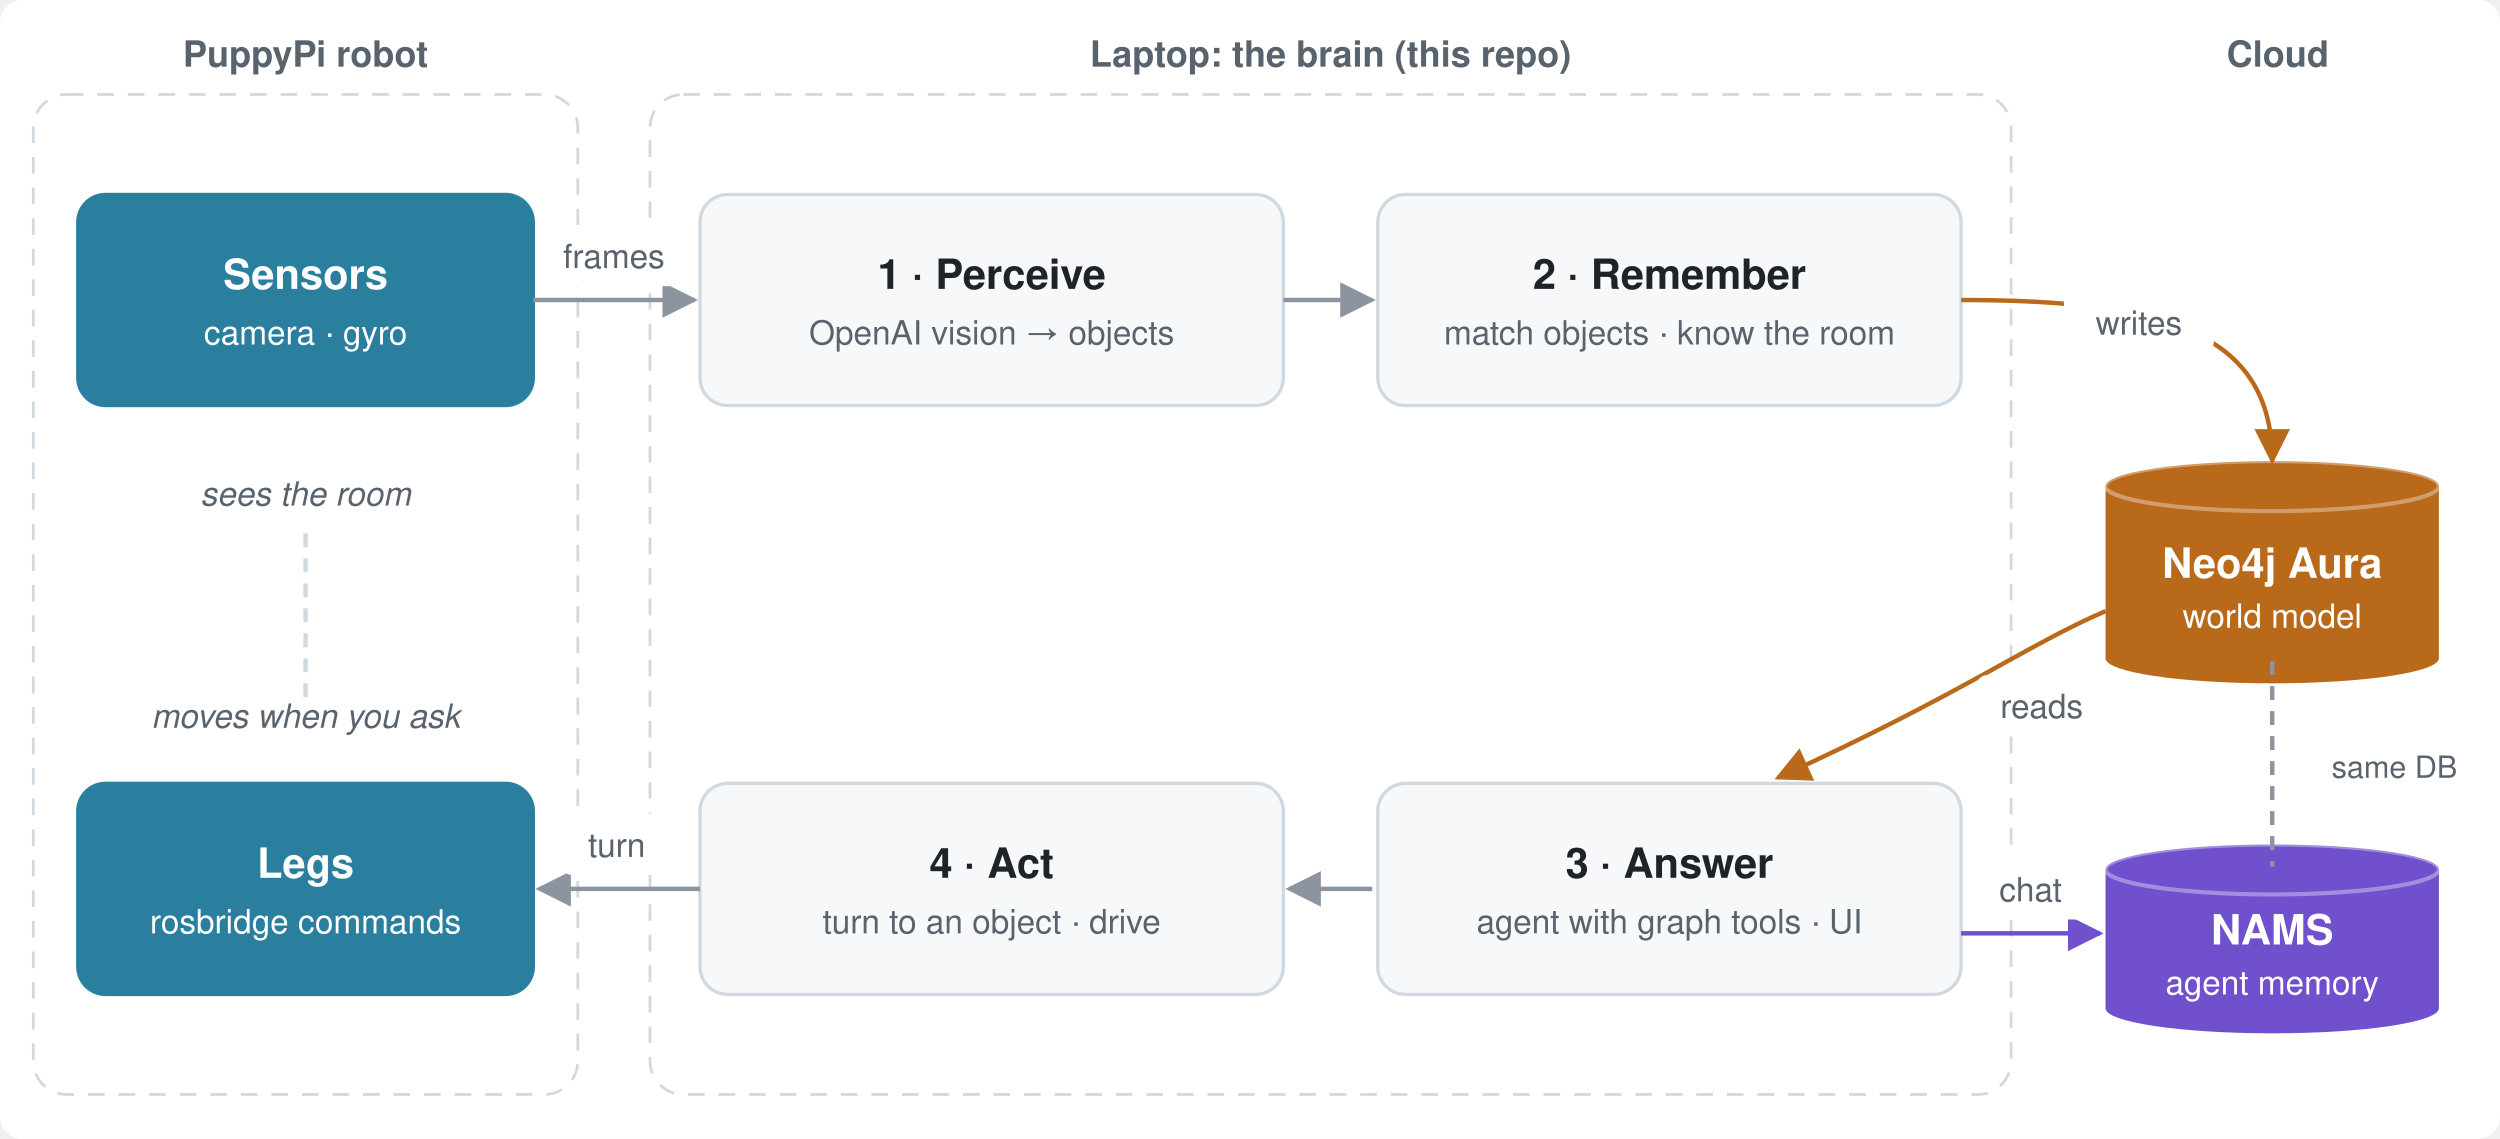
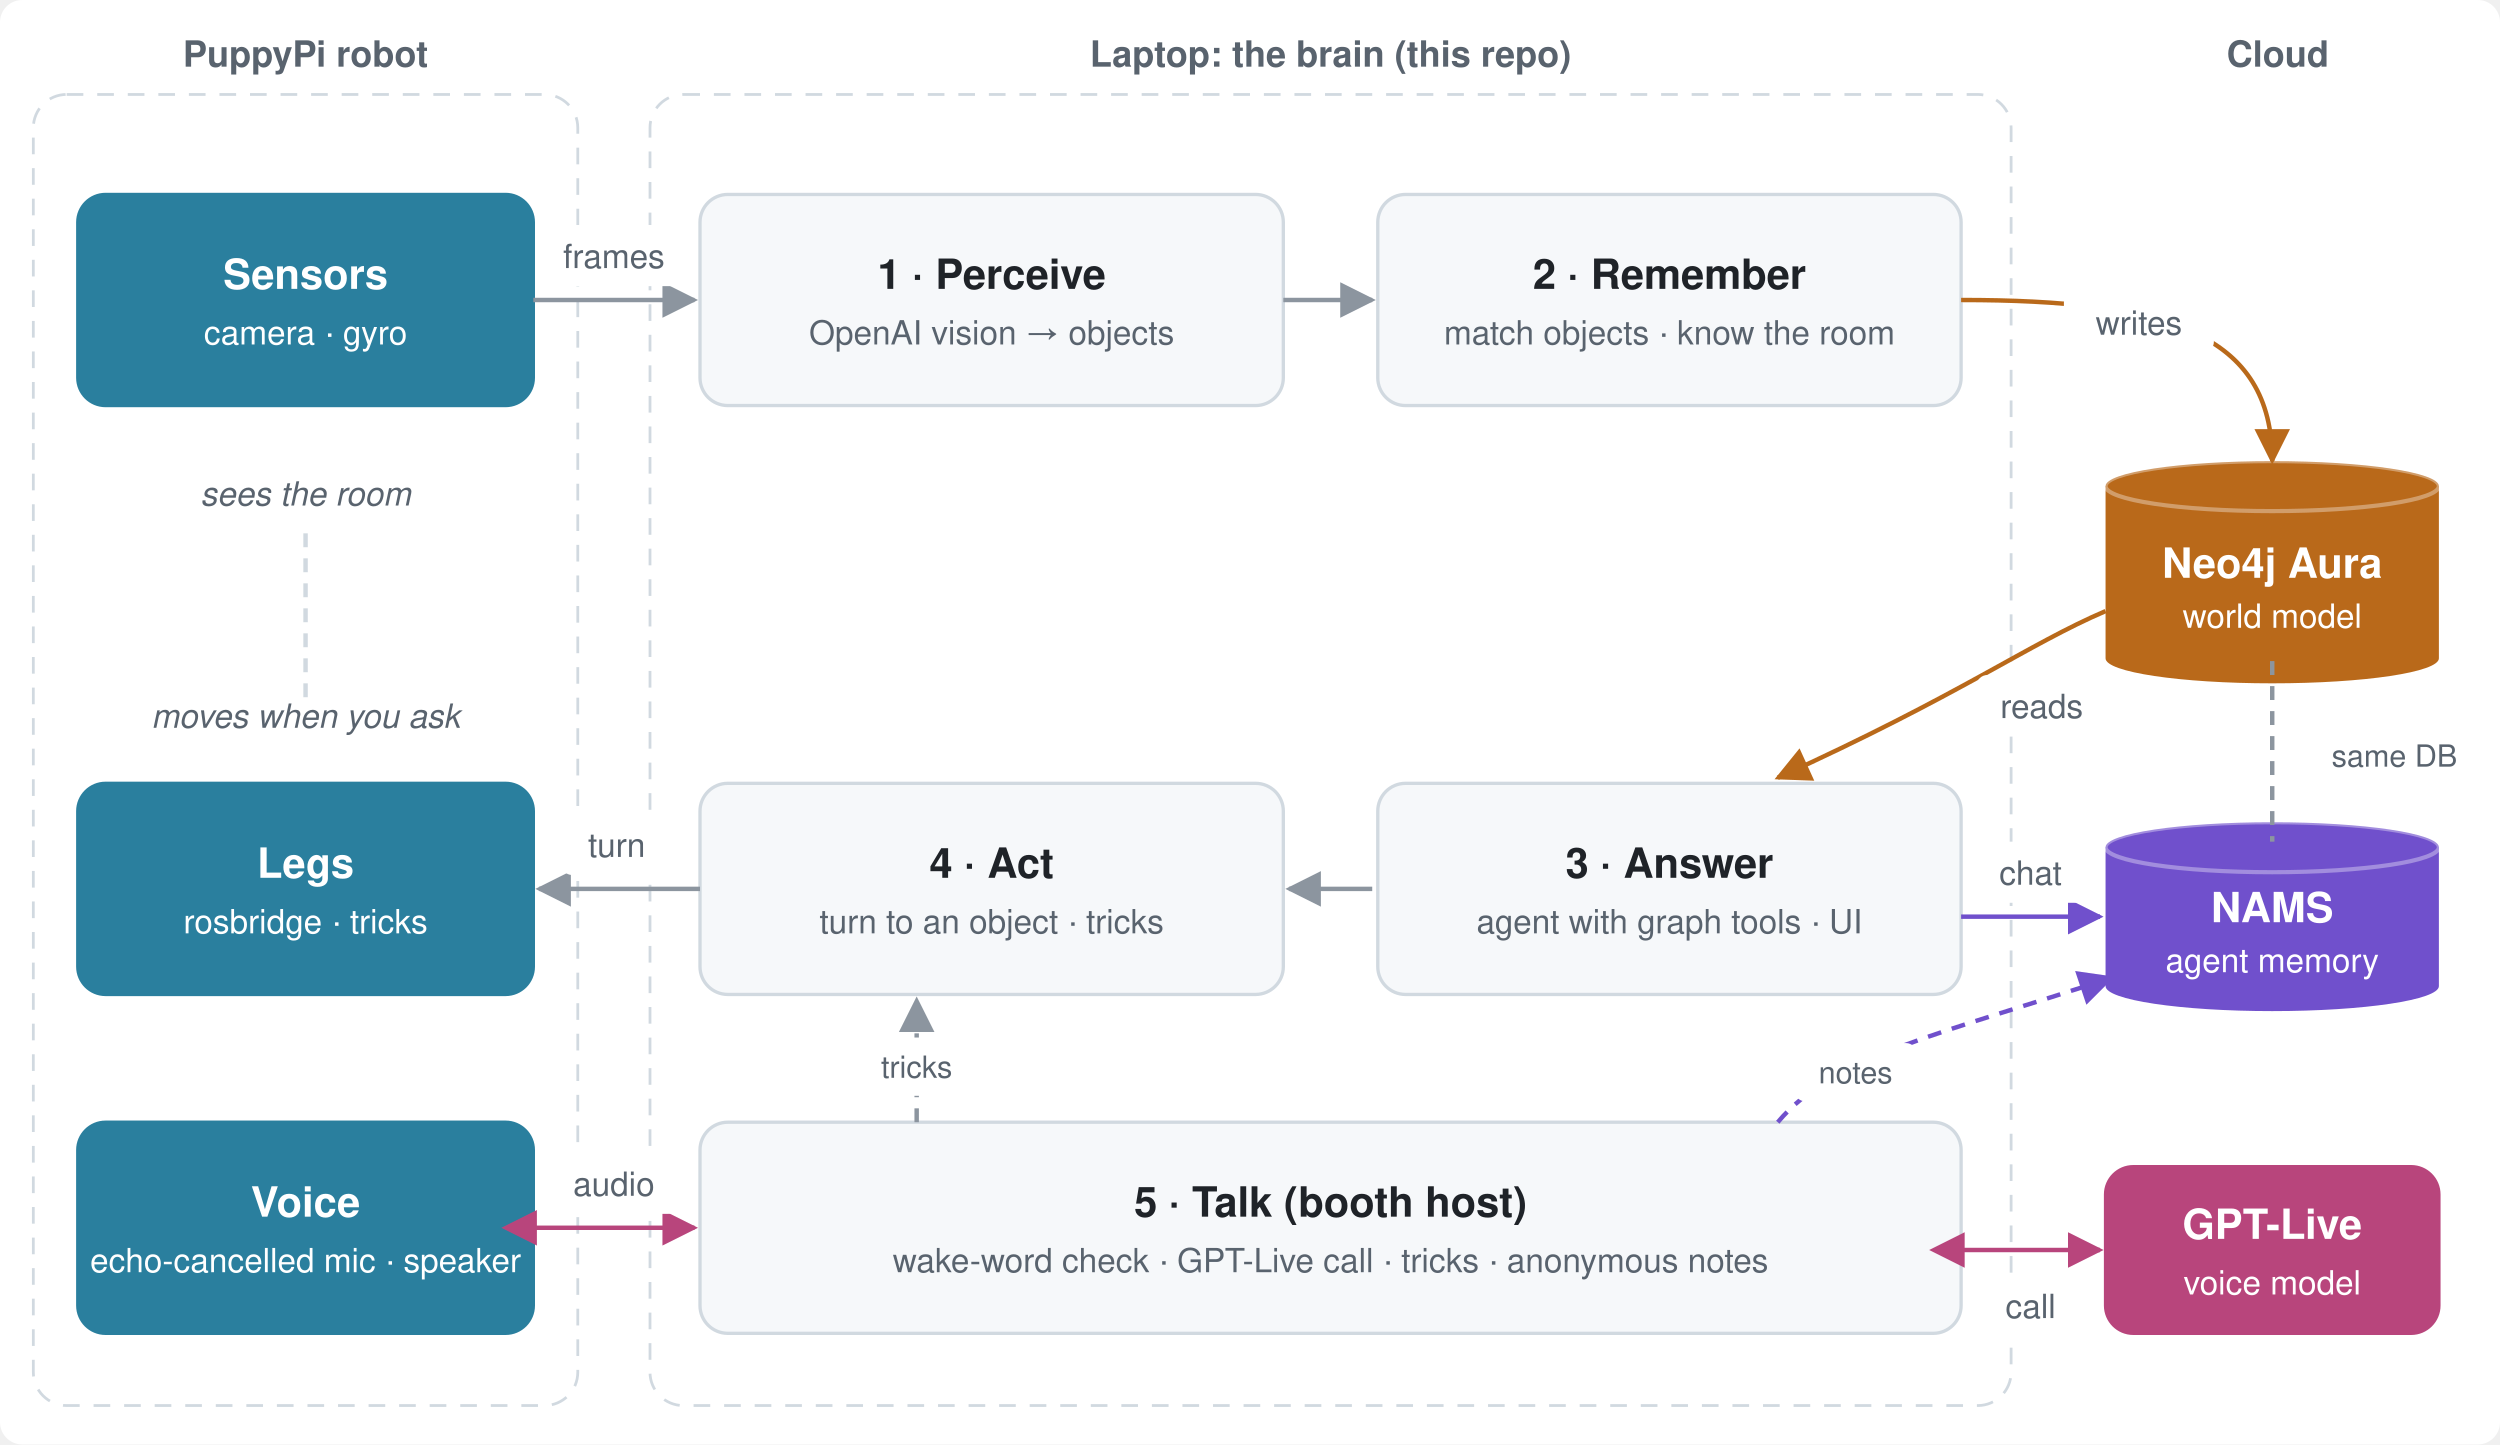
- <svg xmlns="http://www.w3.org/2000/svg" viewBox="0 0 900 410" width="900" height="410" font-family="-apple-system, BlinkMacSystemFont, 'Segoe UI', Helvetica, Arial, sans-serif" role="img" aria-label="puppy-mind architecture: perceive, remember, answer, act">
+ <svg xmlns="http://www.w3.org/2000/svg" viewBox="0 0 900 520" width="900" height="520" font-family="-apple-system, BlinkMacSystemFont, 'Segoe UI', Helvetica, Arial, sans-serif" role="img" aria-label="puppy-mind architecture: perceive, remember, answer, act, talk">
  <defs>
    <marker id="a7050cc" viewBox="0 0 10 10" refX="9" refY="5" markerWidth="8" markerHeight="8" orient="auto-start-reverse">
      <path d="M0 0L10 5L0 10z" fill="#7050cc" />
    </marker>
    <marker id="s7050cc" viewBox="0 0 10 10" refX="1" refY="5" markerWidth="8" markerHeight="8" orient="auto-start-reverse">
      <path d="M0 0L10 5L0 10z" fill="#7050cc" />
    </marker>
    <marker id="a8c959f" viewBox="0 0 10 10" refX="9" refY="5" markerWidth="8" markerHeight="8" orient="auto-start-reverse">
      <path d="M0 0L10 5L0 10z" fill="#8c959f" />
    </marker>
    <marker id="s8c959f" viewBox="0 0 10 10" refX="1" refY="5" markerWidth="8" markerHeight="8" orient="auto-start-reverse">
      <path d="M0 0L10 5L0 10z" fill="#8c959f" />
+     </marker>
+     <marker id="ab8457c" viewBox="0 0 10 10" refX="9" refY="5" markerWidth="8" markerHeight="8" orient="auto-start-reverse">
+       <path d="M0 0L10 5L0 10z" fill="#b8457c" />
+     </marker>
+     <marker id="sb8457c" viewBox="0 0 10 10" refX="1" refY="5" markerWidth="8" markerHeight="8" orient="auto-start-reverse">
+       <path d="M0 0L10 5L0 10z" fill="#b8457c" />
    </marker>
    <marker id="ab9691a" viewBox="0 0 10 10" refX="9" refY="5" markerWidth="8" markerHeight="8" orient="auto-start-reverse">
      <path d="M0 0L10 5L0 10z" fill="#b9691a" />
    </marker>
    <marker id="sb9691a" viewBox="0 0 10 10" refX="1" refY="5" markerWidth="8" markerHeight="8" orient="auto-start-reverse">
      <path d="M0 0L10 5L0 10z" fill="#b9691a" />
    </marker>
    <marker id="ad1d9e0" viewBox="0 0 10 10" refX="9" refY="5" markerWidth="8" markerHeight="8" orient="auto-start-reverse">
      <path d="M0 0L10 5L0 10z" fill="#d1d9e0" />
    </marker>
    <marker id="sd1d9e0" viewBox="0 0 10 10" refX="1" refY="5" markerWidth="8" markerHeight="8" orient="auto-start-reverse">
      <path d="M0 0L10 5L0 10z" fill="#d1d9e0" />
    </marker>
  </defs>
  <rect width="100%" height="100%" fill="#ffffff" rx="8" />
-   <rect x="12" y="34" width="196" height="360" rx="12" fill="none" stroke="#d1d9e0" stroke-dasharray="6 5" />
+   <rect x="12" y="34" width="196" height="472" rx="12" fill="none" stroke="#d1d9e0" stroke-dasharray="6 5" />
  <text x="110" y="24" font-size="13" font-weight="600" fill="#59636e" text-anchor="middle">PuppyPi robot</text>
-   <rect x="234" y="34" width="490" height="360" rx="12" fill="none" stroke="#d1d9e0" stroke-dasharray="6 5" />
+   <rect x="234" y="34" width="490" height="472" rx="12" fill="none" stroke="#d1d9e0" stroke-dasharray="6 5" />
  <text x="479" y="24" font-size="13" font-weight="600" fill="#59636e" text-anchor="middle">Laptop: the brain (this repo)</text>
  <text x="820" y="24" font-size="13" font-weight="600" fill="#59636e" text-anchor="middle">Cloud</text>
  <rect x="28" y="70" width="164" height="76" rx="10" fill="#2a7f9e" stroke="#2a7f9e" stroke-width="1.2" />
  <text x="110.0" y="104.0" font-size="15" font-weight="600" fill="#ffffff" text-anchor="middle">Sensors</text>
  <text x="110.0" y="124.0" font-size="12" font-weight="400" fill="#ffffff" text-anchor="middle">camera · gyro</text>
  <rect x="28" y="282" width="164" height="76" rx="10" fill="#2a7f9e" stroke="#2a7f9e" stroke-width="1.2" />
  <text x="110.0" y="316.0" font-size="15" font-weight="600" fill="#ffffff" text-anchor="middle">Legs</text>
-   <text x="110.0" y="336.0" font-size="12" font-weight="400" fill="#ffffff" text-anchor="middle">rosbridge commands</text>
+   <text x="110.0" y="336.0" font-size="12" font-weight="400" fill="#ffffff" text-anchor="middle">rosbridge · tricks</text>
+   <rect x="28" y="404" width="164" height="76" rx="10" fill="#2a7f9e" stroke="#2a7f9e" stroke-width="1.2" />
+   <text x="110.0" y="438.0" font-size="15" font-weight="600" fill="#ffffff" text-anchor="middle">Voice</text>
+   <text x="110.0" y="458.0" font-size="12" font-weight="400" fill="#ffffff" text-anchor="middle">echo-cancelled mic · speaker</text>
  <rect x="252" y="70" width="210" height="76" rx="10" fill="#f6f8fa" stroke="#d1d9e0" stroke-width="1.2" />
  <text x="357.0" y="104.0" font-size="15" font-weight="600" fill="#1f2328" text-anchor="middle">1 · Perceive</text>
  <text x="357.0" y="124.0" font-size="12" font-weight="400" fill="#59636e" text-anchor="middle">OpenAI vision → objects</text>
  <rect x="496" y="70" width="210" height="76" rx="10" fill="#f6f8fa" stroke="#d1d9e0" stroke-width="1.2" />
  <text x="601.0" y="104.0" font-size="15" font-weight="600" fill="#1f2328" text-anchor="middle">2 · Remember</text>
  <text x="601.0" y="124.0" font-size="12" font-weight="400" fill="#59636e" text-anchor="middle">match objects · know the room</text>
  <rect x="496" y="282" width="210" height="76" rx="10" fill="#f6f8fa" stroke="#d1d9e0" stroke-width="1.2" />
  <text x="601.0" y="316.0" font-size="15" font-weight="600" fill="#1f2328" text-anchor="middle">3 · Answer</text>
  <text x="601.0" y="336.0" font-size="12" font-weight="400" fill="#59636e" text-anchor="middle">agent with graph tools · UI</text>
  <rect x="252" y="282" width="210" height="76" rx="10" fill="#f6f8fa" stroke="#d1d9e0" stroke-width="1.2" />
  <text x="357.0" y="316.0" font-size="15" font-weight="600" fill="#1f2328" text-anchor="middle">4 · Act</text>
-   <text x="357.0" y="336.0" font-size="12" font-weight="400" fill="#59636e" text-anchor="middle">turn to an object · drive</text>
+   <text x="357.0" y="336.0" font-size="12" font-weight="400" fill="#59636e" text-anchor="middle">turn to an object · tricks</text>
+   <rect x="252" y="404" width="454" height="76" rx="10" fill="#f6f8fa" stroke="#d1d9e0" stroke-width="1.2" />
+   <text x="479.0" y="438.0" font-size="15" font-weight="600" fill="#1f2328" text-anchor="middle">5 · Talk (booth host)</text>
+   <text x="479.0" y="458.0" font-size="12" font-weight="400" fill="#59636e" text-anchor="middle">wake-word check · GPT-Live call · tricks · anonymous notes</text>
  <path d="M758.0 175.0 v62 a60.0 9 0 0 0 120 0 v-62 z" fill="#b9691a" />
  <ellipse cx="818" cy="175.0" rx="60.0" ry="9" fill="#b9691a" stroke="#ffffff" stroke-opacity=".35" stroke-width="1.5" />
  <text x="818" y="208" font-size="15" font-weight="700" fill="#ffffff" text-anchor="middle">Neo4j Aura</text>
  <text x="818" y="226" font-size="12" font-weight="400" fill="#ffffff" text-anchor="middle">world model</text>
-   <path d="M758.0 313.0 v50 a60.0 9 0 0 0 120 0 v-50 z" fill="#7050cc" />
-   <ellipse cx="818" cy="313.0" rx="60.0" ry="9" fill="#7050cc" stroke="#ffffff" stroke-opacity=".35" stroke-width="1.5" />
-   <text x="818" y="340" font-size="15" font-weight="700" fill="#ffffff" text-anchor="middle">NAMS</text>
-   <text x="818" y="358" font-size="12" font-weight="400" fill="#ffffff" text-anchor="middle">agent memory</text>
+   <path d="M758.0 305.0 v50 a60.0 9 0 0 0 120 0 v-50 z" fill="#7050cc" />
+   <ellipse cx="818" cy="305.0" rx="60.0" ry="9" fill="#7050cc" stroke="#ffffff" stroke-opacity=".35" stroke-width="1.5" />
+   <text x="818" y="332" font-size="15" font-weight="700" fill="#ffffff" text-anchor="middle">NAMS</text>
+   <text x="818" y="350" font-size="12" font-weight="400" fill="#ffffff" text-anchor="middle">agent memory</text>
+   <rect x="758" y="420" width="120" height="60" rx="10" fill="#b8457c" stroke="#b8457c" stroke-width="1.2" />
+   <text x="818.0" y="446.0" font-size="15" font-weight="600" fill="#ffffff" text-anchor="middle">GPT-Live</text>
+   <text x="818.0" y="466.0" font-size="12" font-weight="400" fill="#ffffff" text-anchor="middle">voice model</text>
  <path d="M192 108 H250" fill="none" stroke="#8c959f" stroke-width="1.6" marker-end="url(#a8c959f)" />
  <rect x="194.0" y="81.0" width="54.0" height="22" rx="4" fill="#ffffff" />
  <text x="221" y="96.5" font-size="12" font-weight="400" fill="#59636e" text-anchor="middle">frames</text>
  <path d="M462 108 H494" fill="none" stroke="#8c959f" stroke-width="1.6" marker-end="url(#a8c959f)" />
  <path d="M706 108 C780 108 818 120 818 166" fill="none" stroke="#b9691a" stroke-width="1.6" marker-end="url(#ab9691a)" />
  <rect x="743.0" y="105.0" width="54.0" height="22" rx="4" fill="#ffffff" />
  <text x="770" y="120.5" font-size="12" font-weight="400" fill="#59636e" text-anchor="middle">writes</text>
  <path d="M758 220 C730 232 706 250 640 280" fill="none" stroke="#b9691a" stroke-width="1.6" marker-end="url(#ab9691a)" />
  <rect x="711.5" y="243.0" width="47.0" height="22" rx="4" fill="#ffffff" />
  <text x="735" y="258.5" font-size="12" font-weight="400" fill="#59636e" text-anchor="middle">reads</text>
-   <path d="M706 336 H756" fill="none" stroke="#7050cc" stroke-width="1.6" marker-end="url(#a7050cc)" />
-   <rect x="711.0" y="309.0" width="40.0" height="22" rx="4" fill="#ffffff" />
-   <text x="731" y="324.5" font-size="12" font-weight="400" fill="#59636e" text-anchor="middle">chat</text>
-   <path d="M818 238 V312" fill="none" stroke="#8c959f" stroke-width="1.6" stroke-dasharray="5 4" />
-   <rect x="833.5" y="265.5" width="56.9" height="21" rx="4" fill="#ffffff" />
-   <text x="862" y="280.0" font-size="11" font-weight="400" fill="#59636e" text-anchor="middle">same DB</text>
+   <path d="M706 330 H756" fill="none" stroke="#7050cc" stroke-width="1.6" marker-end="url(#a7050cc)" />
+   <rect x="711.0" y="303.0" width="40.0" height="22" rx="4" fill="#ffffff" />
+   <text x="731" y="318.5" font-size="12" font-weight="400" fill="#59636e" text-anchor="middle">chat</text>
+   <path d="M818 238 V303" fill="none" stroke="#8c959f" stroke-width="1.6" stroke-dasharray="5 4" />
+   <rect x="833.5" y="261.5" width="56.9" height="21" rx="4" fill="#ffffff" />
+   <text x="862" y="276.0" font-size="11" font-weight="400" fill="#59636e" text-anchor="middle">same DB</text>
  <path d="M494 320 H464" fill="none" stroke="#8c959f" stroke-width="1.6" marker-end="url(#a8c959f)" />
  <path d="M252 320 H194" fill="none" stroke="#8c959f" stroke-width="1.6" marker-end="url(#a8c959f)" />
  <rect x="202.0" y="293.0" width="40.0" height="22" rx="4" fill="#ffffff" />
  <text x="222" y="308.5" font-size="12" font-weight="400" fill="#59636e" text-anchor="middle">turn</text>
+   <path d="M192 442 H250" fill="none" stroke="#b8457c" stroke-width="1.6" marker-end="url(#ab8457c)" marker-start="url(#sb8457c)" />
+   <rect x="197.5" y="415.0" width="47.0" height="22" rx="4" fill="#ffffff" />
+   <text x="221" y="430.5" font-size="12" font-weight="400" fill="#59636e" text-anchor="middle">audio</text>
+   <path d="M706 450 H756" fill="none" stroke="#b8457c" stroke-width="1.6" marker-end="url(#ab8457c)" marker-start="url(#sb8457c)" />
+   <rect x="711.0" y="459.0" width="40.0" height="22" rx="4" fill="#ffffff" />
+   <text x="731" y="474.5" font-size="12" font-weight="400" fill="#59636e" text-anchor="middle">call</text>
+   <path d="M640 404 C660 380 700 372 760 352" fill="none" stroke="#7050cc" stroke-width="1.6" stroke-dasharray="5 4" marker-end="url(#a7050cc)" />
+   <rect x="646.0" y="375.5" width="44.1" height="21" rx="4" fill="#ffffff" />
+   <text x="668" y="390.0" font-size="11" font-weight="400" fill="#59636e" text-anchor="middle">notes</text>
+   <path d="M330 404 V360" fill="none" stroke="#8c959f" stroke-width="1.6" stroke-dasharray="5 4" marker-end="url(#a8c959f)" />
+   <rect x="304.8" y="373.5" width="50.5" height="21" rx="4" fill="#ffffff" />
+   <text x="330" y="388.0" font-size="11" font-weight="400" fill="#59636e" text-anchor="middle">tricks</text>
  <text x="110" y="182" font-size="12" font-weight="400" fill="#59636e" text-anchor="middle" font-style="italic">sees the room</text>
  <text x="110" y="262" font-size="12" font-weight="400" fill="#59636e" text-anchor="middle" font-style="italic">moves when you ask</text>
  <path d="M110 192 V252" fill="none" stroke="#d1d9e0" stroke-width="1.6" stroke-dasharray="5 4" />
</svg>
